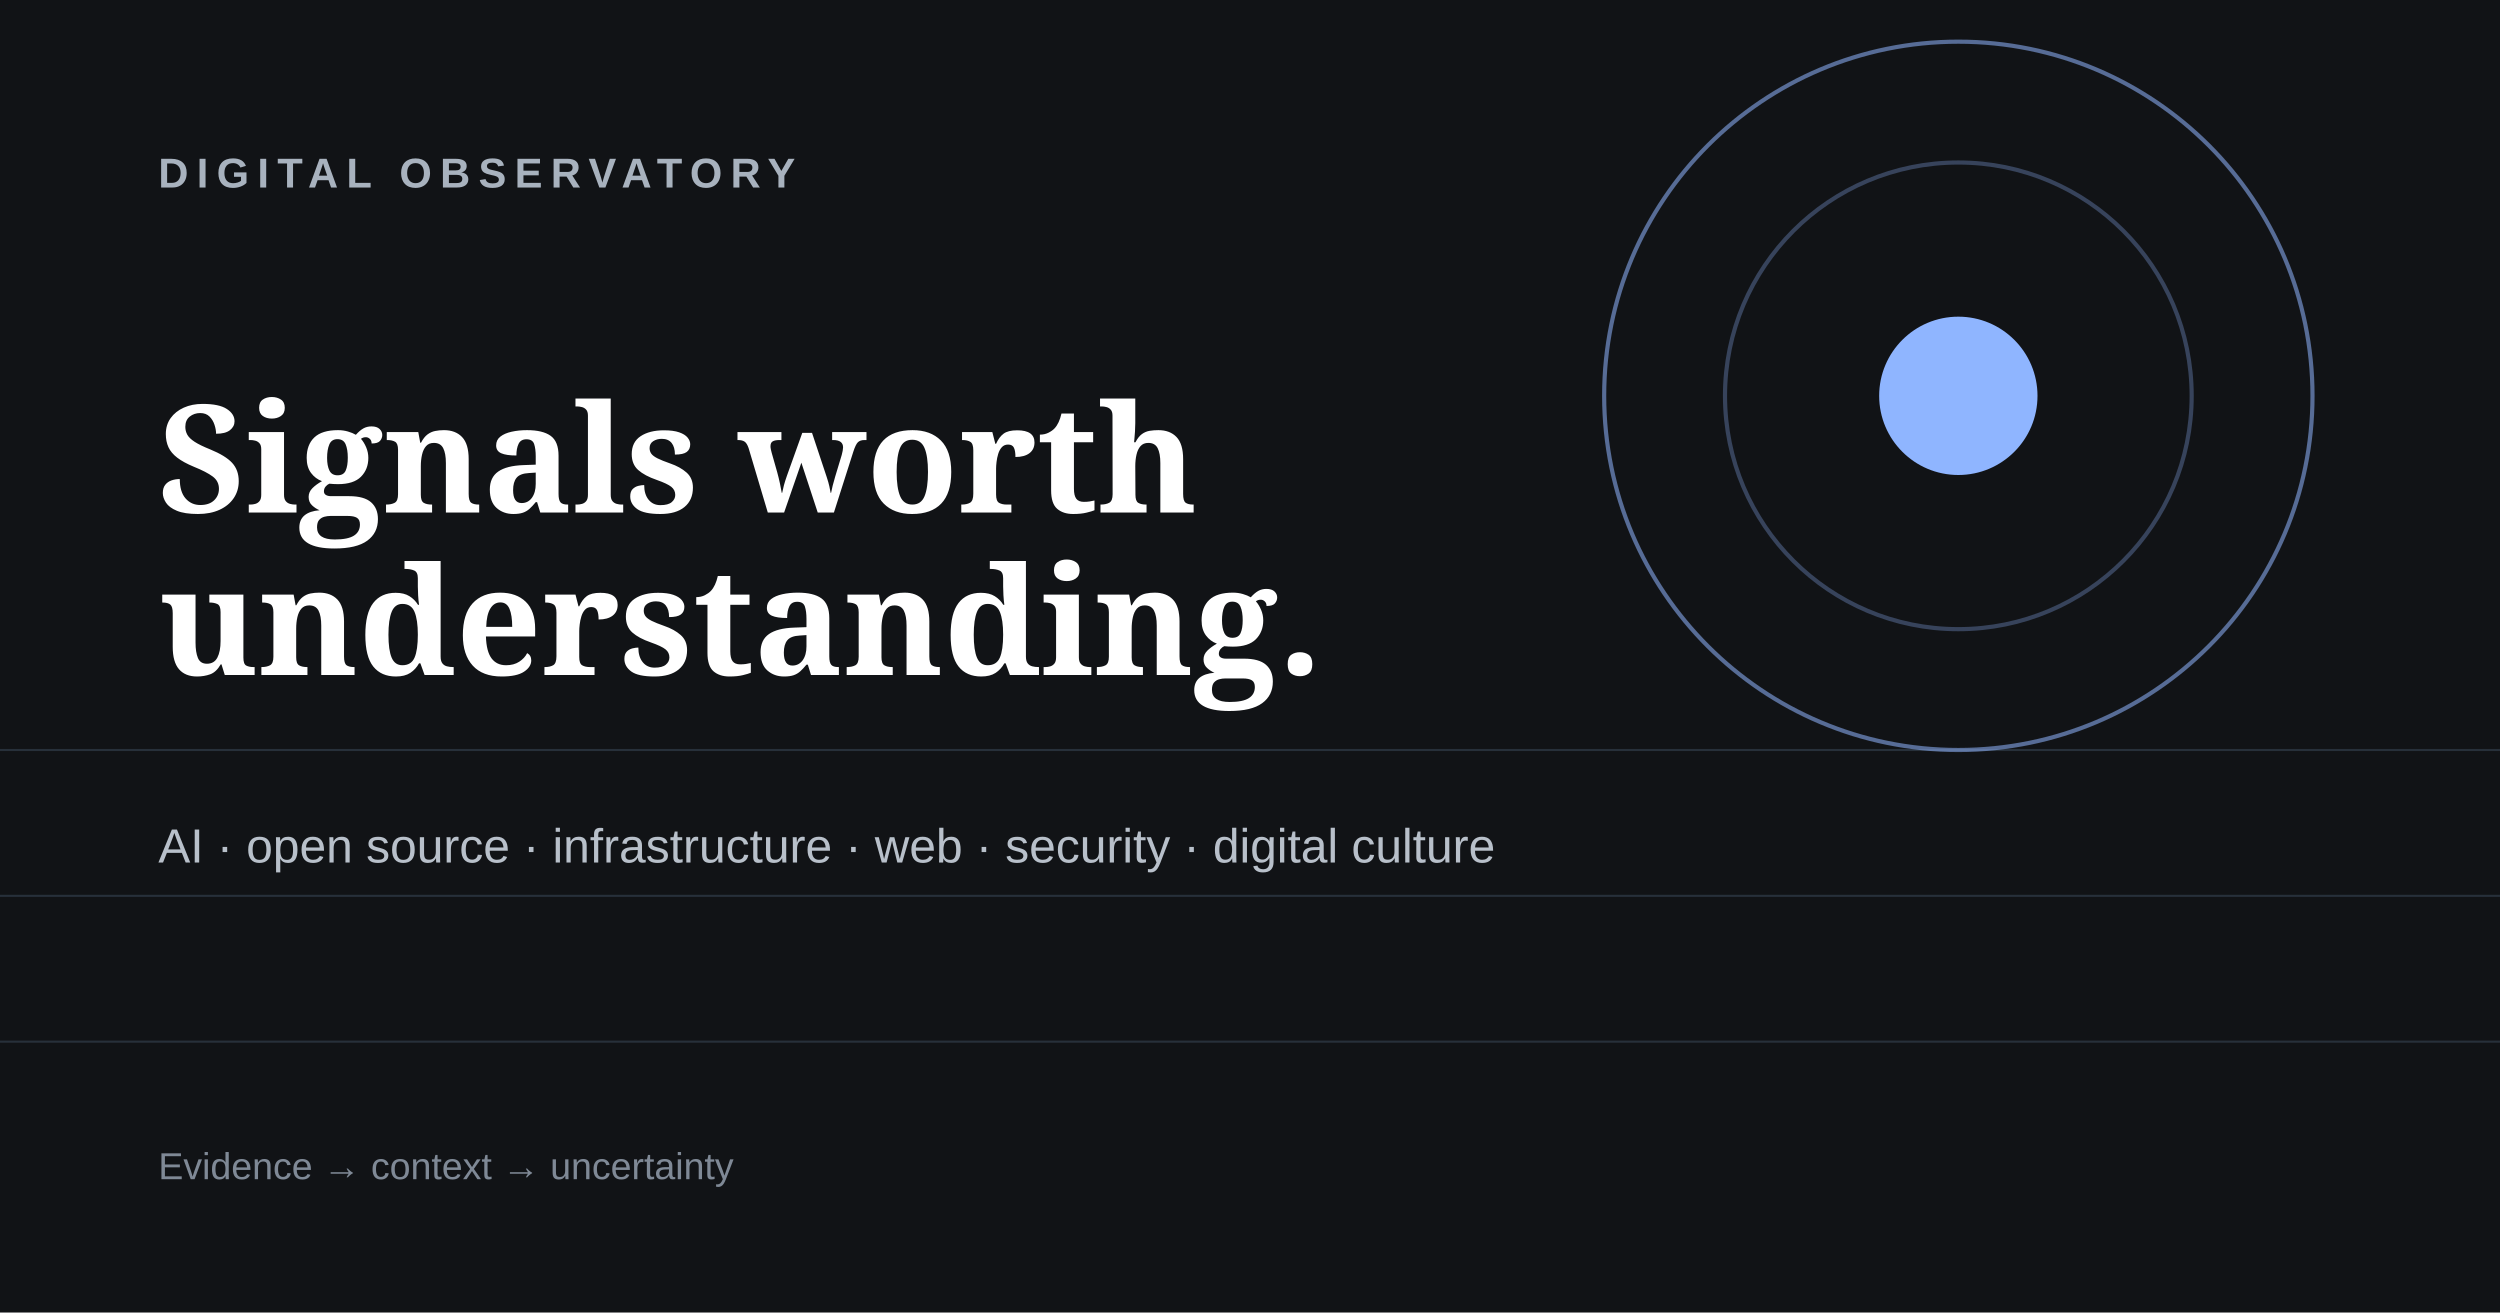
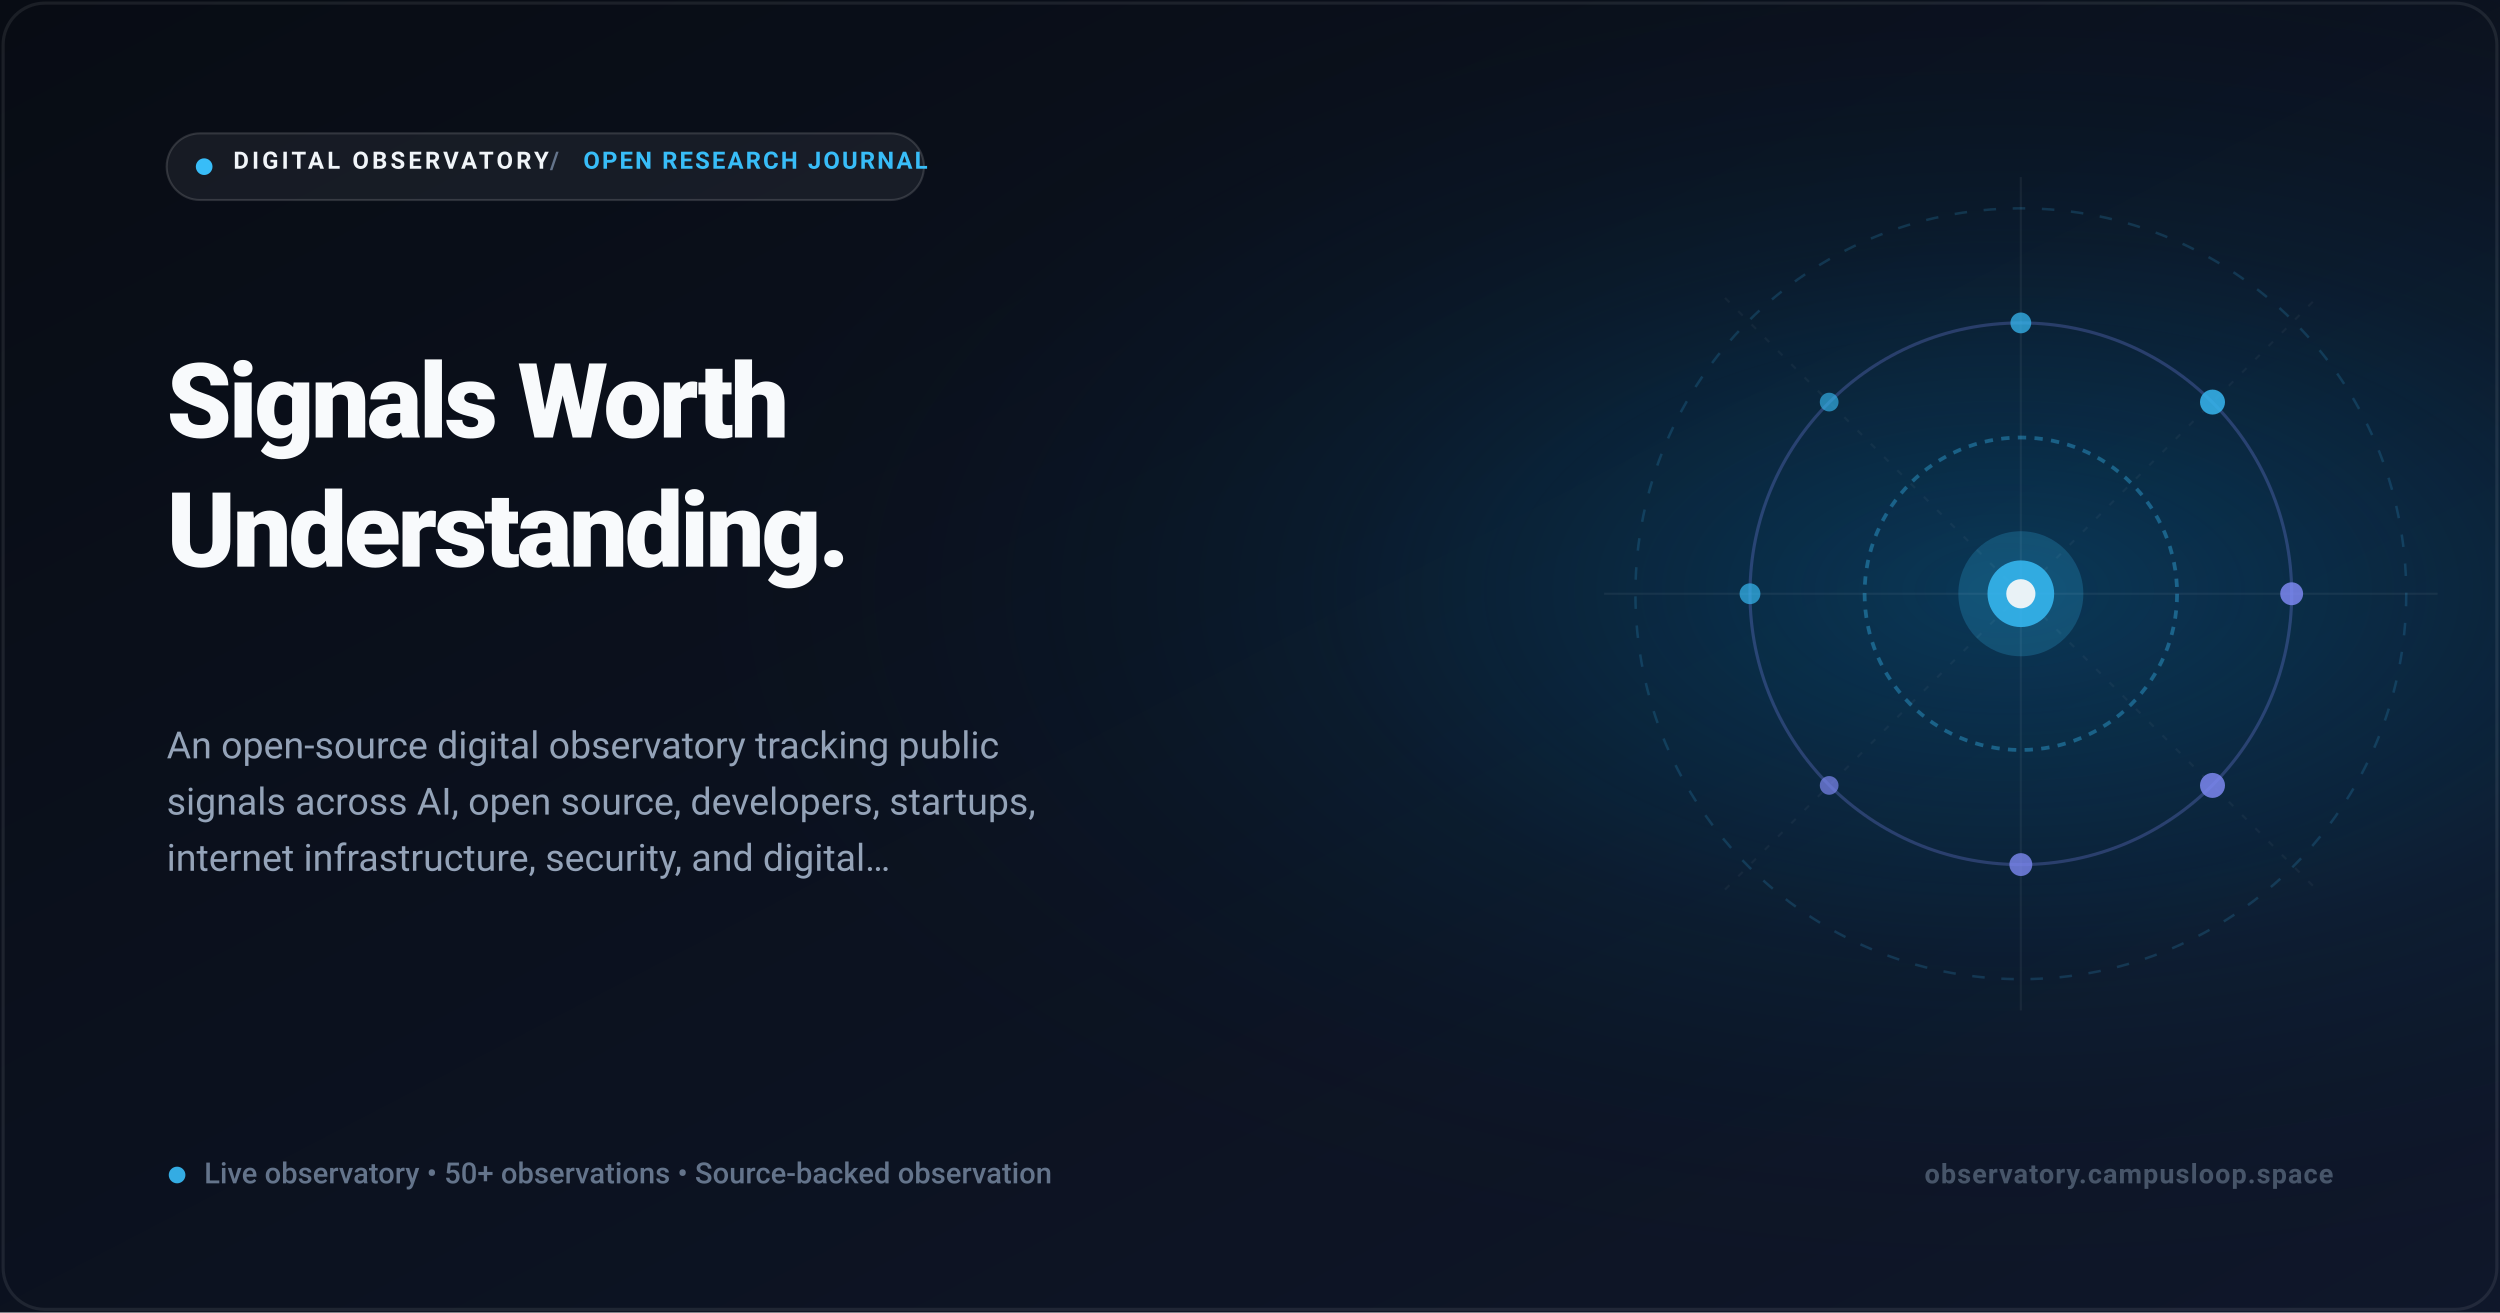
<svg xmlns="http://www.w3.org/2000/svg" width="1200" height="630" viewBox="0 0 1200 630">
-   <rect width="1200" height="630" fill="#111316" />
-   <path d="M0 500H1200M0 430H1200M0 360H1200" stroke="#27303a" stroke-width="1" />
-   <circle cx="940" cy="190" r="170" fill="none" stroke="#8fb5ff" stroke-width="2" opacity=".55" />
-   <circle cx="940" cy="190" r="112" fill="none" stroke="#8fb5ff" stroke-width="2" opacity=".3" />
-   <circle cx="940" cy="190" r="38" fill="#8fb5ff" />
-   <text x="76" y="90" font-family="Arial,sans-serif" font-size="20" font-weight="700" letter-spacing="4" fill="#a8b2be">DIGITAL OBSERVATORY</text>
-   <text x="76" y="246" font-family="Georgia,serif" font-size="72" font-weight="700" fill="#fff">Signals worth</text>
-   <text x="76" y="324" font-family="Georgia,serif" font-size="72" font-weight="700" fill="#fff">understanding.</text>
-   <text x="76" y="414" font-family="Arial,sans-serif" font-size="23" fill="#b8c0ca">AI · open source · infrastructure · web · security · digital culture</text>
-   <text x="76" y="566" font-family="Arial,sans-serif" font-size="18" fill="#7f8996">Evidence → context → uncertainty</text>
+   <defs>
+     <linearGradient id="bgGrad" x1="0" y1="0" x2="1" y2="1">
+       <stop offset="0%" stop-color="#080c14" />
+       <stop offset="100%" stop-color="#0f172a" />
+     </linearGradient>
+     <radialGradient id="glowGrad" cx="80%" cy="45%" r="55%">
+       <stop offset="0%" stop-color="#0284c7" stop-opacity="0.32" />
+       <stop offset="50%" stop-color="#0284c7" stop-opacity="0.08" />
+       <stop offset="100%" stop-color="#080c14" stop-opacity="0" />
+     </radialGradient>
+   </defs>
+   <rect width="1200" height="630" fill="url(#bgGrad)" />
+   <rect width="1200" height="630" fill="url(#glowGrad)" />
+   <rect x="1.5" y="1.5" width="1197" height="627" rx="20" fill="none" stroke="rgba(255,255,255,0.08)" stroke-width="1.5" />
+   <g opacity="0.95">
+     <line x1="770" y1="285" x2="1170" y2="285" stroke="#ffffff" stroke-width="1" opacity="0.06" />
+     <line x1="970" y1="85" x2="970" y2="485" stroke="#ffffff" stroke-width="1" opacity="0.06" />
+     <line x1="828" y1="143" x2="1112" y2="427" stroke="#ffffff" stroke-width="1" stroke-dasharray="3 6" opacity="0.04" />
+     <line x1="828" y1="427" x2="1112" y2="143" stroke="#ffffff" stroke-width="1" stroke-dasharray="3 6" opacity="0.04" />
+     <circle cx="970" cy="285" r="185" fill="none" stroke="#38bdf8" stroke-width="1.2" stroke-dasharray="6 8" opacity="0.18" />
+     <circle cx="970" cy="285" r="130" fill="none" stroke="#818cf8" stroke-width="1.5" opacity="0.28" />
+     <circle cx="970" cy="285" r="75" fill="none" stroke="#38bdf8" stroke-width="1.8" stroke-dasharray="4 4" opacity="0.38" />
+     <circle cx="1100" cy="285" r="5.5" fill="#818cf8" opacity="0.85" />
+     <circle cx="840" cy="285" r="5" fill="#38bdf8" opacity="0.7" />
+     <circle cx="970" cy="155" r="5" fill="#38bdf8" opacity="0.75" />
+     <circle cx="970" cy="415" r="5.5" fill="#818cf8" opacity="0.8" />
+     <circle cx="1062" cy="193" r="6" fill="#38bdf8" opacity="0.85" />
+     <circle cx="878" cy="377" r="4.5" fill="#818cf8" opacity="0.7" />
+     <circle cx="878" cy="193" r="4.5" fill="#38bdf8" opacity="0.65" />
+     <circle cx="1062" cy="377" r="6" fill="#818cf8" opacity="0.85" />
+     <circle cx="970" cy="285" r="30" fill="#38bdf8" opacity="0.22" />
+     <circle cx="970" cy="285" r="16" fill="#38bdf8" opacity="0.88" />
+     <circle cx="970" cy="285" r="7" fill="#ffffff" opacity="0.95" />
+   </g>
+   <g>
+     <rect x="80" y="64" width="363.5" height="32" rx="16" fill="rgba(255,255,255,0.06)" stroke="rgba(255,255,255,0.14)" />
+     <circle cx="98" cy="80" r="4" fill="#38bdf8" />
+     <text x="112" y="81" font-family="-apple-system, BlinkMacSystemFont, 'Segoe UI', Roboto, sans-serif" font-size="11.5" font-weight="700" letter-spacing="1.5" fill="#f1f5f9">DIGITAL OBSERVATORY</text>
+     <text x="264" y="81" font-family="-apple-system, BlinkMacSystemFont, 'Segoe UI', Roboto, sans-serif" font-size="11.5" font-weight="600" fill="#64748b"> / </text>
+     <text x="280" y="81" font-family="-apple-system, BlinkMacSystemFont, 'Segoe UI', Roboto, sans-serif" font-size="11.5" font-weight="750" letter-spacing="1" fill="#38bdf8">OPEN RESEARCH JOURNAL</text>
+   </g>
+   <text x="80" y="210" font-family="-apple-system, BlinkMacSystemFont, 'Segoe UI', Roboto, 'Inter', sans-serif" font-size="50" font-weight="800" letter-spacing="-0.03em" fill="#f8fafc">Signals Worth</text>
+   <text x="80" y="272" font-family="-apple-system, BlinkMacSystemFont, 'Segoe UI', Roboto, 'Inter', sans-serif" font-size="50" font-weight="800" letter-spacing="-0.03em" fill="#f8fafc">Understanding.</text>
+   <text x="80" y="364" font-family="-apple-system, BlinkMacSystemFont, 'Segoe UI', Roboto, 'Inter', sans-serif" font-size="18" font-weight="400" fill="#94a3b8">An open-source digital observatory tracking public</text>
+   <text x="80" y="391" font-family="-apple-system, BlinkMacSystemFont, 'Segoe UI', Roboto, 'Inter', sans-serif" font-size="18" font-weight="400" fill="#94a3b8">signals across AI, open source, developers, startups,</text>
+   <text x="80" y="418" font-family="-apple-system, BlinkMacSystemFont, 'Segoe UI', Roboto, 'Inter', sans-serif" font-size="18" font-weight="400" fill="#94a3b8">internet infrastructure, security, and digital…</text>
+   <g>
+     <circle cx="85" cy="564" r="4" fill="#38bdf8" opacity="0.9" />
+     <text x="98" y="568" font-family="-apple-system, BlinkMacSystemFont, 'Segoe UI', Roboto, sans-serif" font-size="14" font-weight="550" fill="#64748b">Live observatory  •  50+ observations  •  Source-backed observation</text>
+     <text x="1120" y="568" text-anchor="end" font-family="-apple-system, BlinkMacSystemFont, 'Segoe UI', Roboto, ui-monospace, monospace" font-size="13" font-weight="600" fill="#475569" letter-spacing="0.5">observatory.campusloop.space</text>
+   </g>
</svg>
